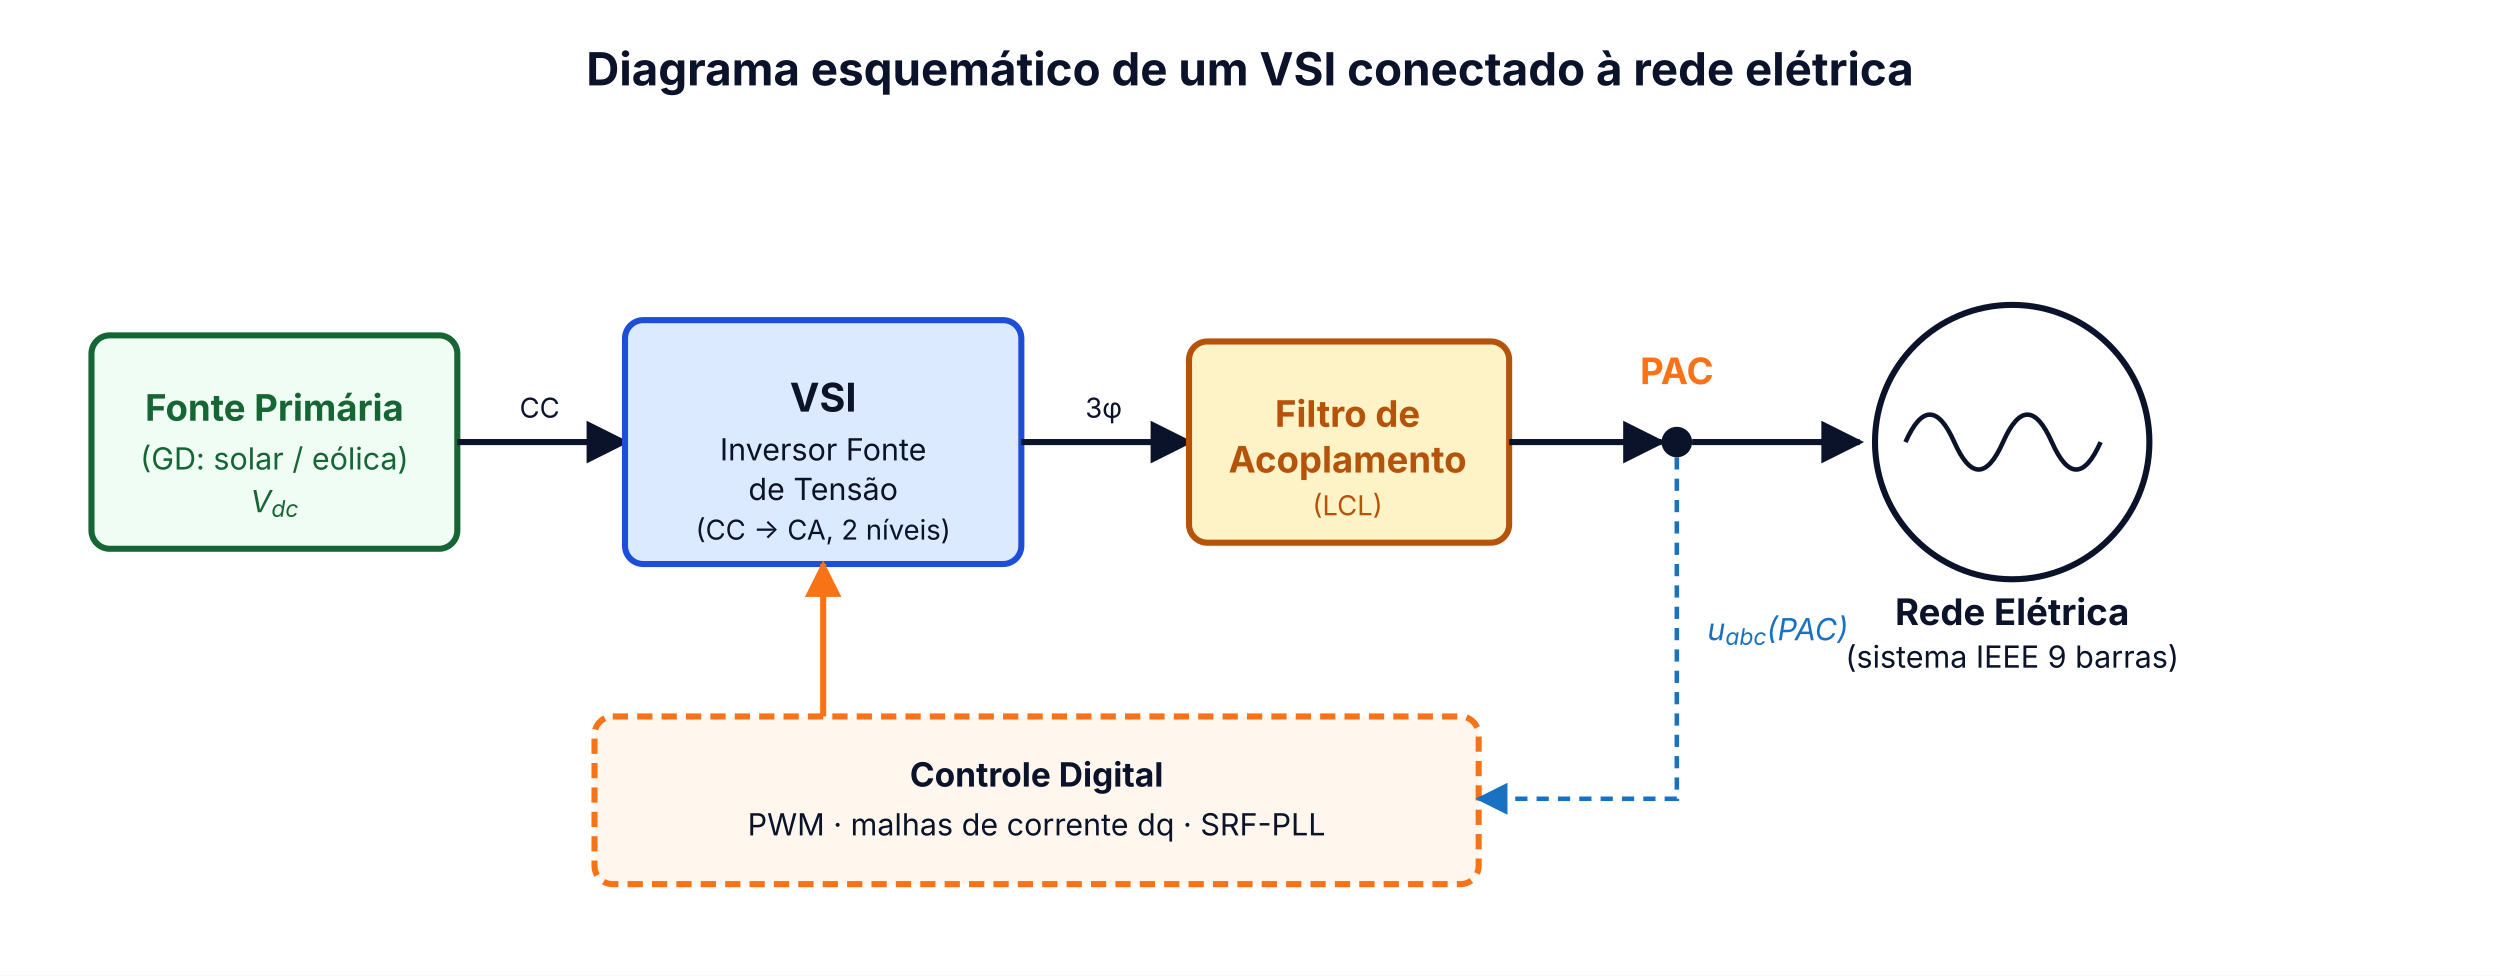
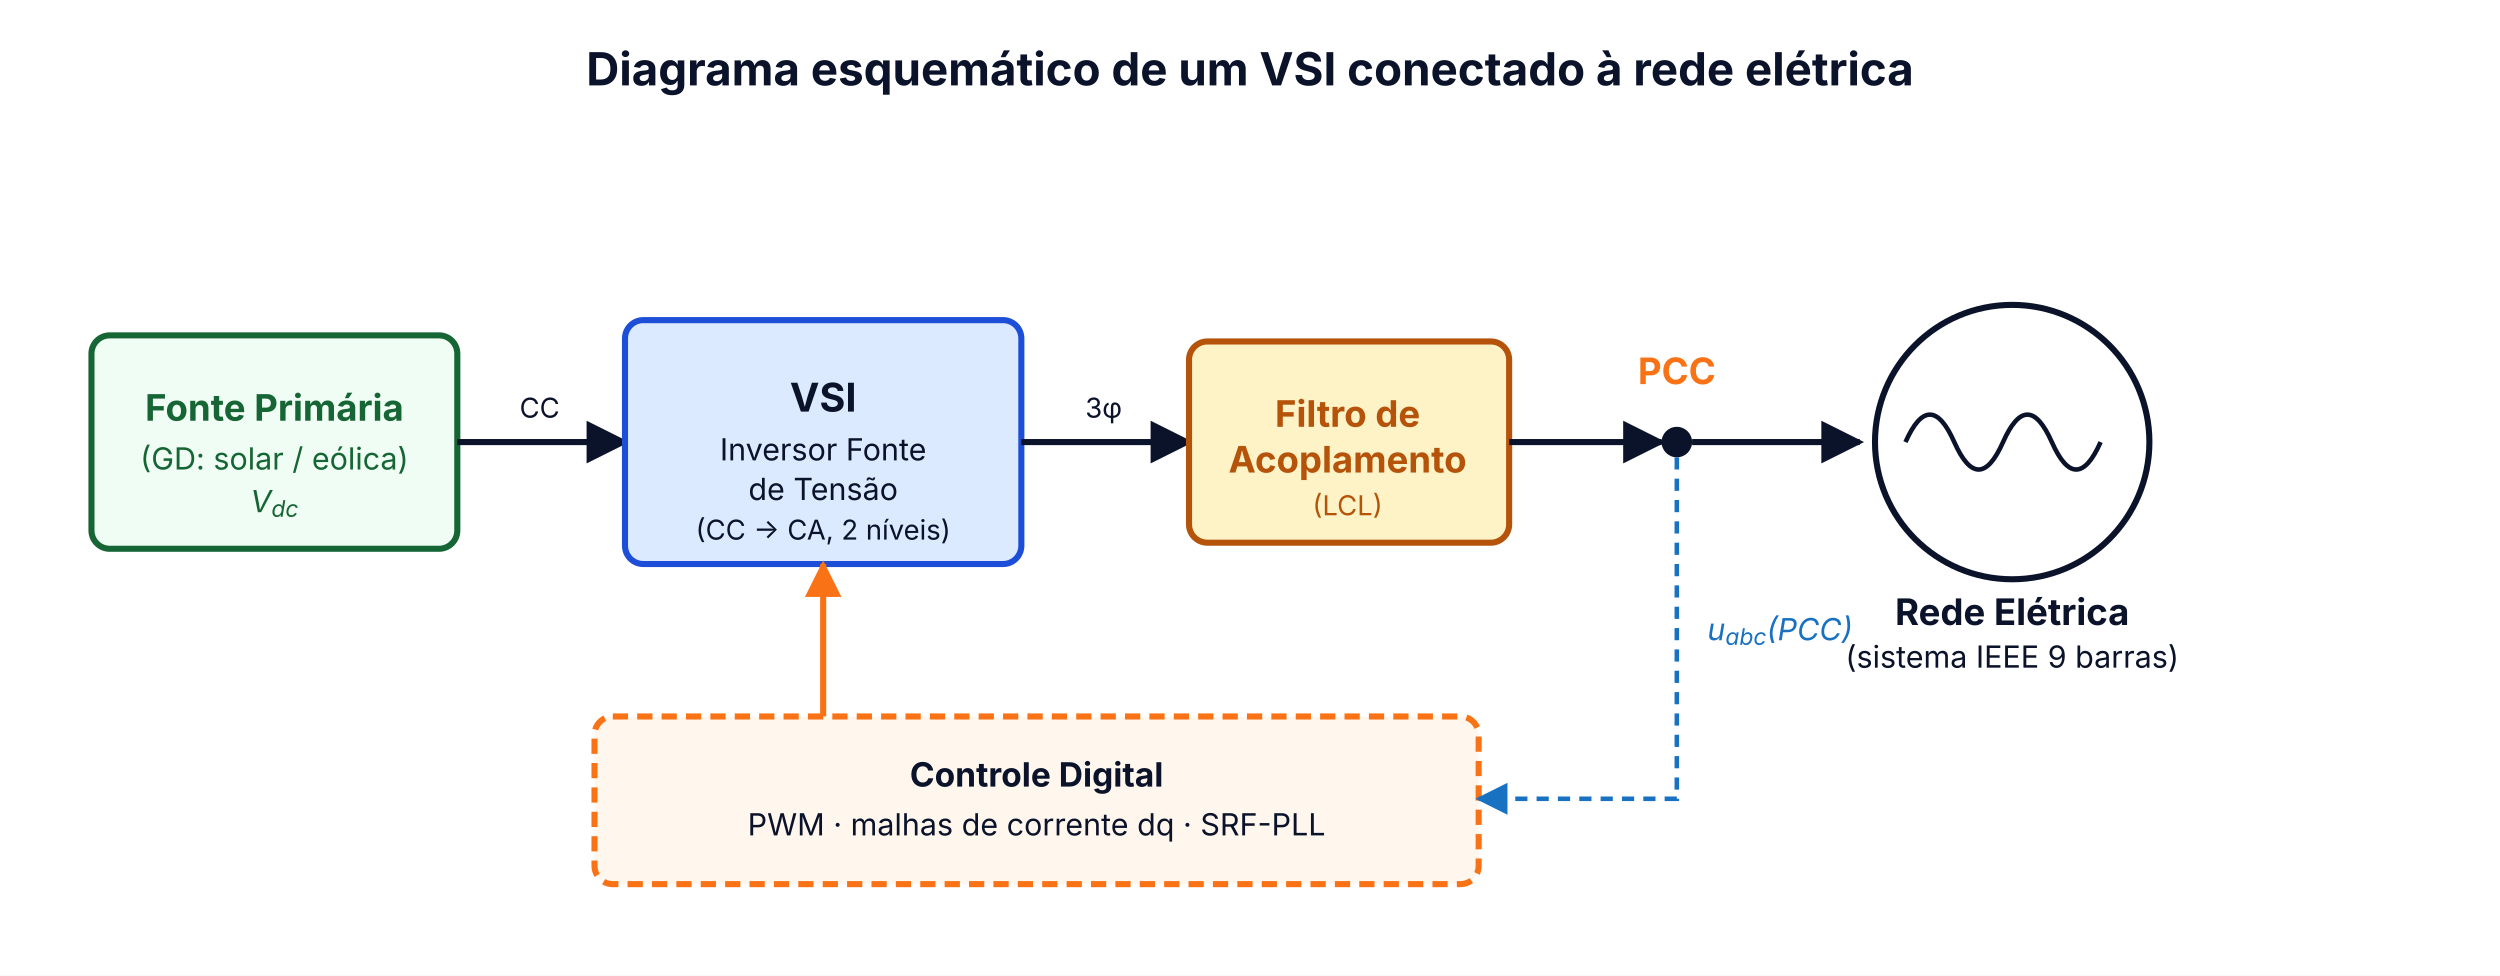
<svg xmlns="http://www.w3.org/2000/svg" viewBox="0 0 820 320" font-family="ui-sans-serif, system-ui, -apple-system, sans-serif">
  <defs>
    <marker id="arr" viewBox="0 0 10 10" refX="9" refY="5" markerWidth="7" markerHeight="7" orient="auto-start-reverse">
      <path d="M 0 0 L 10 5 L 0 10 z" fill="#0B132B" />
    </marker>
    <marker id="arrCtrl" viewBox="0 0 10 10" refX="9" refY="5" markerWidth="6" markerHeight="6" orient="auto-start-reverse">
      <path d="M 0 0 L 10 5 L 0 10 z" fill="#F97316" />
    </marker>
    <marker id="arrB" viewBox="0 0 10 10" refX="9" refY="5" markerWidth="7" markerHeight="7" orient="auto-start-reverse">
      <path d="M 0 0 L 10 5 L 0 10 z" fill="#1971c2" />
    </marker>
  </defs>
  <rect width="820" height="320" fill="#ffffff" />
  <text x="410" y="28" text-anchor="middle" font-size="15" font-weight="700" fill="#0B132B">
    Diagrama esquemático de um VSI conectado à rede elétrica
  </text>
  <rect x="30" y="110" width="120" height="70" fill="#f0fdf4" stroke="#166534" stroke-width="2" rx="6" />
  <text x="90" y="138" text-anchor="middle" font-size="12" font-weight="700" fill="#166534">Fonte Primária</text>
  <text x="90" y="154" text-anchor="middle" font-size="10" fill="#166534">(GD: solar / eólica)</text>
  <text x="90" y="168" text-anchor="middle" font-size="10" font-style="italic" fill="#166534">V<tspan baseline-shift="sub" font-size="75%">dc</tspan>
  </text>
  <line x1="150" y1="145" x2="205" y2="145" stroke="#0B132B" stroke-width="2" marker-end="url(#arr)" />
  <text x="177" y="137" text-anchor="middle" font-size="9" fill="#0B132B">CC</text>
  <rect x="205" y="105" width="130" height="80" fill="#dbeafe" stroke="#1d4ed8" stroke-width="2" rx="6" />
  <text x="270" y="135" text-anchor="middle" font-size="13" font-weight="700" fill="#0B132B">VSI</text>
  <text x="270" y="151" text-anchor="middle" font-size="10" fill="#0B132B">Inversor Fonte</text>
  <text x="270" y="164" text-anchor="middle" font-size="10" fill="#0B132B">de Tensão</text>
  <text x="270" y="177" text-anchor="middle" font-size="9" fill="#0B132B">(CC → CA, 2 níveis)</text>
  <line x1="335" y1="145" x2="390" y2="145" stroke="#0B132B" stroke-width="2" marker-end="url(#arr)" />
  <text x="362" y="137" text-anchor="middle" font-size="9" fill="#0B132B">3φ</text>
  <rect x="390" y="112" width="105" height="66" fill="#fef3c7" stroke="#b45309" stroke-width="2" rx="6" />
  <text x="442" y="140" text-anchor="middle" font-size="12" font-weight="700" fill="#b45309">Filtro de</text>
  <text x="442" y="155" text-anchor="middle" font-size="12" font-weight="700" fill="#b45309">Acoplamento</text>
  <text x="442" y="169" text-anchor="middle" font-size="9" fill="#b45309">(LCL)</text>
  <line x1="495" y1="145" x2="545" y2="145" stroke="#0B132B" stroke-width="2" marker-end="url(#arr)" />
  <circle cx="550" cy="145" r="5" fill="#0B132B" />
-   <text x="550" y="126" text-anchor="middle" font-size="12" font-weight="700" fill="#F97316">PAC</text>
+   <text x="550" y="126" text-anchor="middle" font-size="12" font-weight="700" fill="#F97316">PCC</text>
  <line x1="555" y1="145" x2="610" y2="145" stroke="#0B132B" stroke-width="2" marker-end="url(#arr)" />
  <circle cx="660" cy="145" r="45" fill="white" stroke="#0B132B" stroke-width="2" />
  <path d="M 625 145 q 8 -18 16 0 q 8 18 16 0 q 8 -18 16 0 q 8 18 16 0" fill="none" stroke="#0B132B" stroke-width="1.5" />
  <text x="660" y="205" text-anchor="middle" font-size="12" font-weight="700" fill="#0B132B">Rede Elétrica</text>
  <text x="660" y="219" text-anchor="middle" font-size="10" fill="#0B132B">(sistema IEEE 9 barras)</text>
  <rect x="195" y="235" width="290" height="55" fill="#fff7ed" stroke="#F97316" stroke-width="2" stroke-dasharray="5,3" rx="6" />
  <text x="340" y="258" text-anchor="middle" font-size="11" font-weight="700" fill="#0B132B">Controle Digital</text>
  <text x="340" y="274" text-anchor="middle" font-size="10" fill="#0B132B">PWM · malhas de corrente dq · SRF-PLL</text>
  <line x1="270" y1="235" x2="270" y2="185" stroke="#F97316" stroke-width="2" marker-end="url(#arrCtrl)" />
  <path d="M 550 150 L 550 262 L 485 262" fill="none" stroke="#1971c2" stroke-width="1.5" stroke-dasharray="4,3" marker-end="url(#arrB)" />
-   <text x="560" y="210" font-size="10" font-style="italic" fill="#1971c2">u<tspan baseline-shift="sub" font-size="75%">abc</tspan>(PAC)</text>
+   <text x="560" y="210" font-size="10" font-style="italic" fill="#1971c2">u<tspan baseline-shift="sub" font-size="75%">abc</tspan>(PCC)</text>
</svg>
